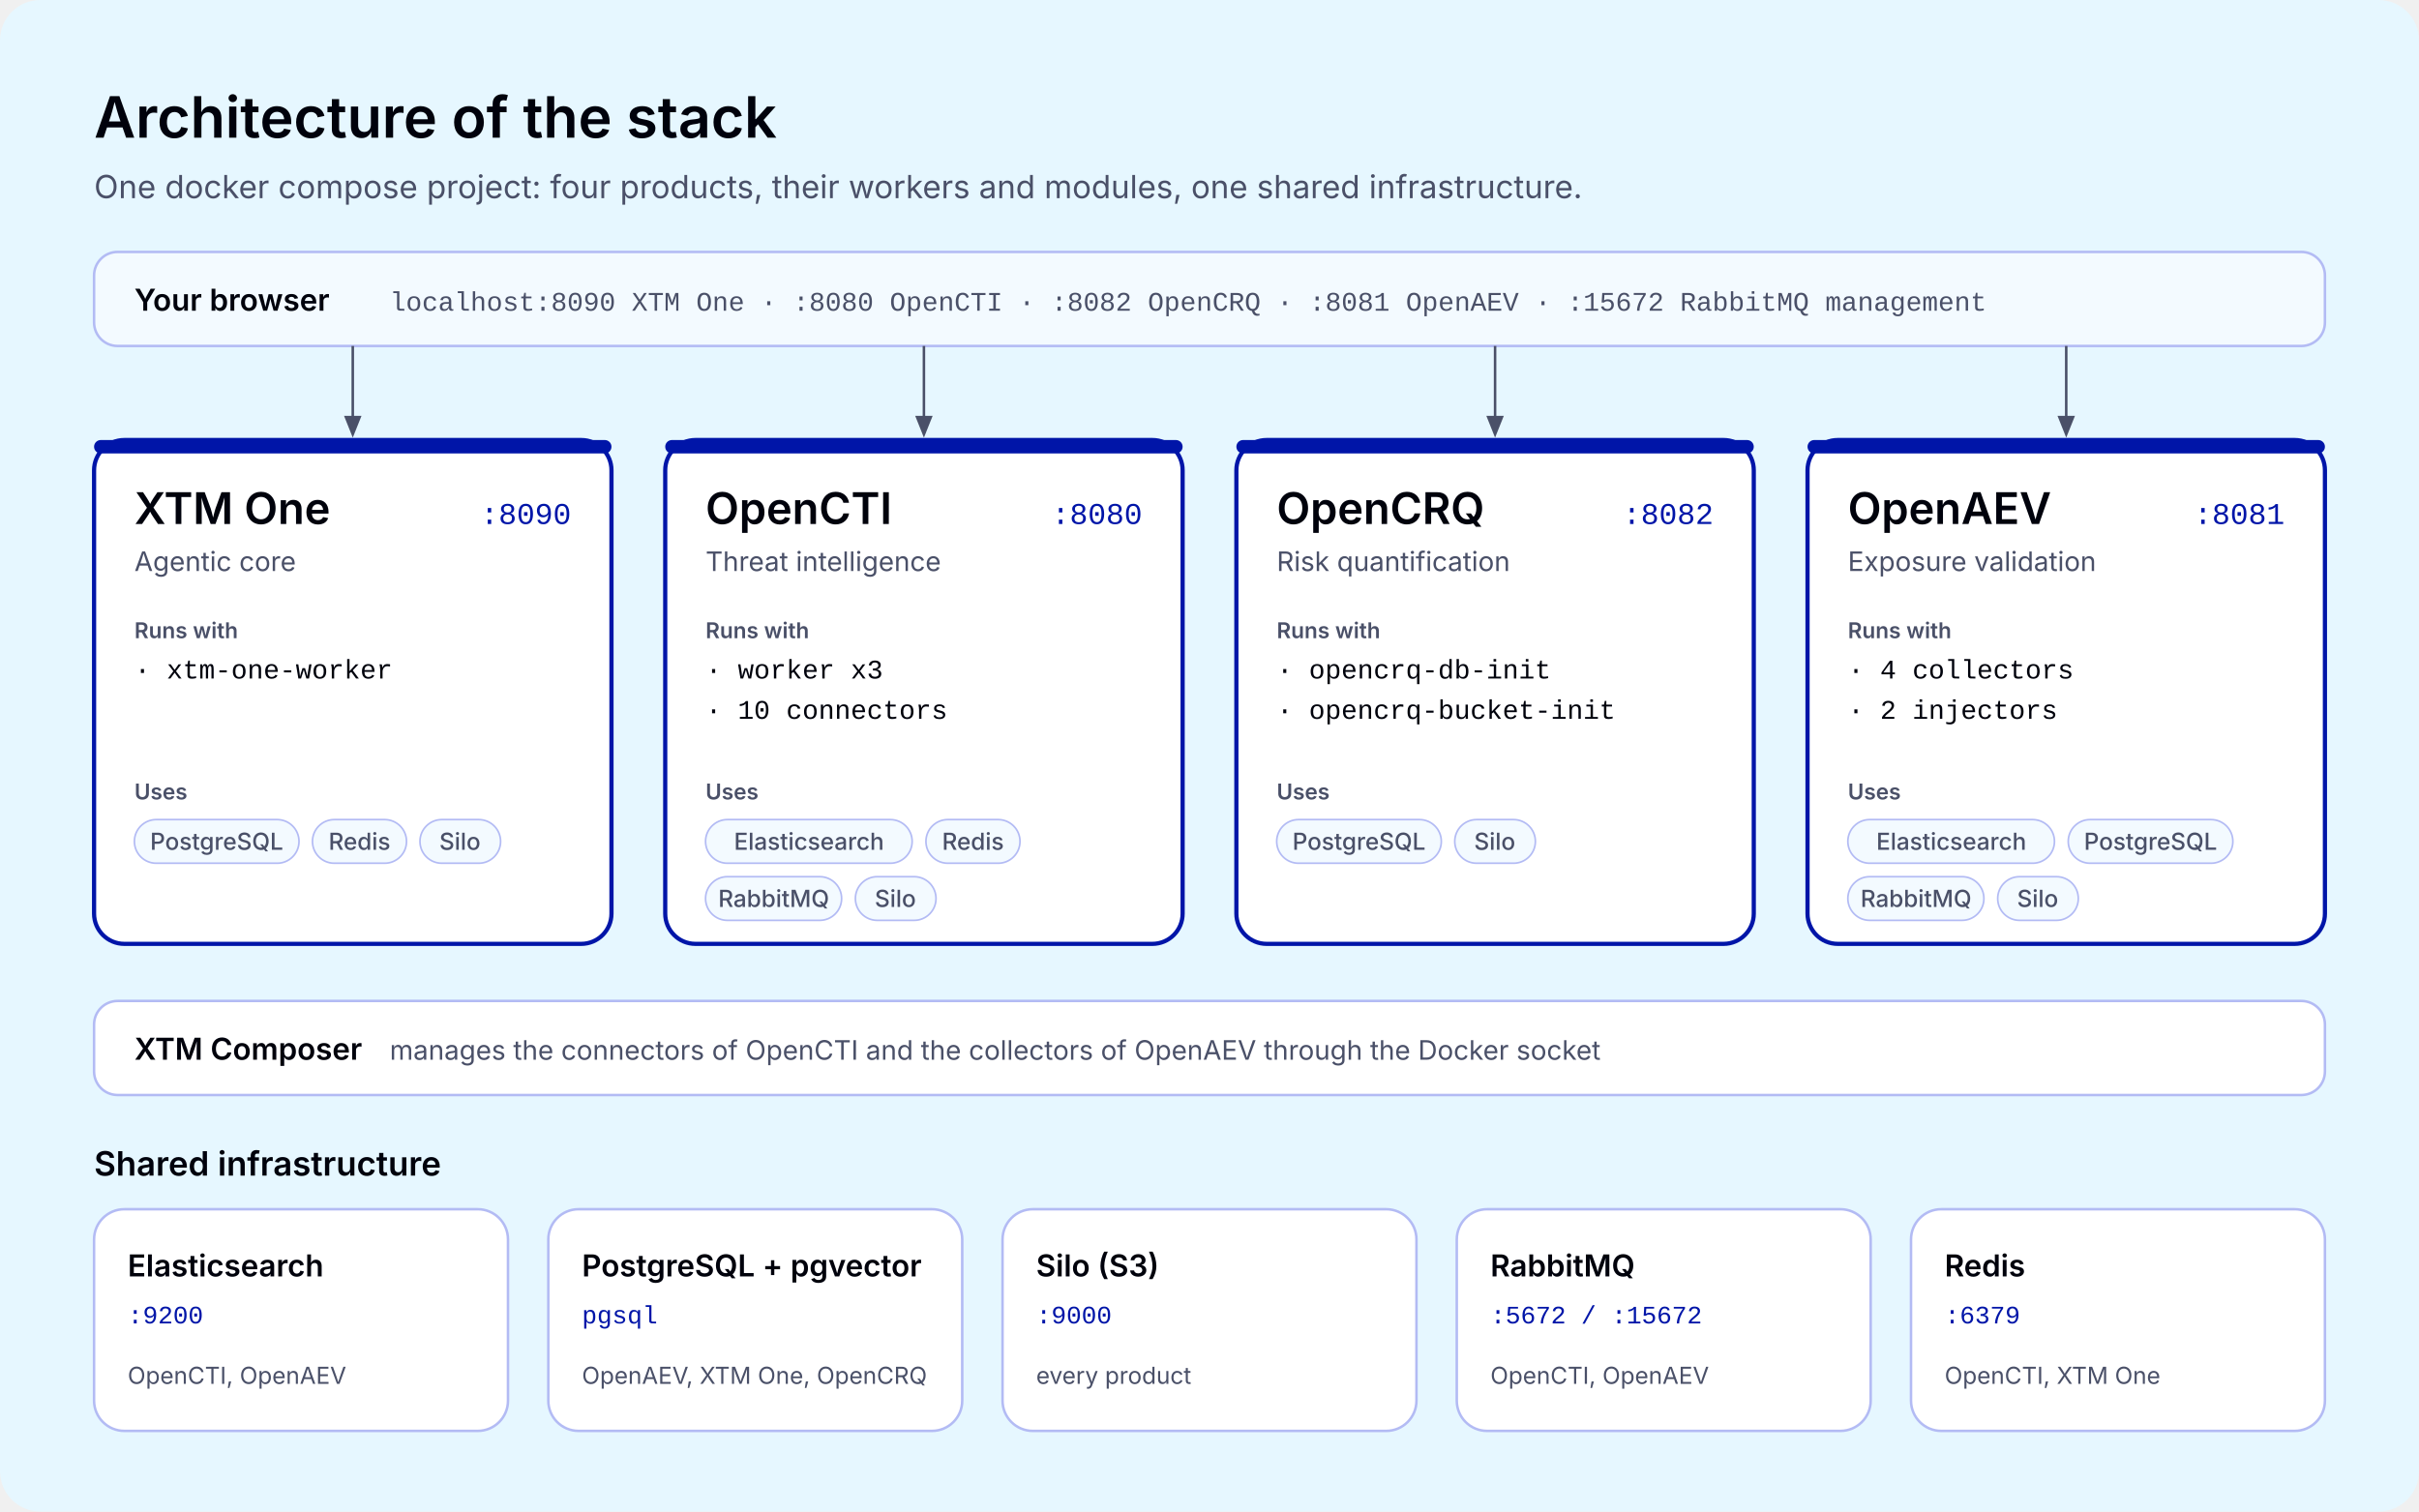
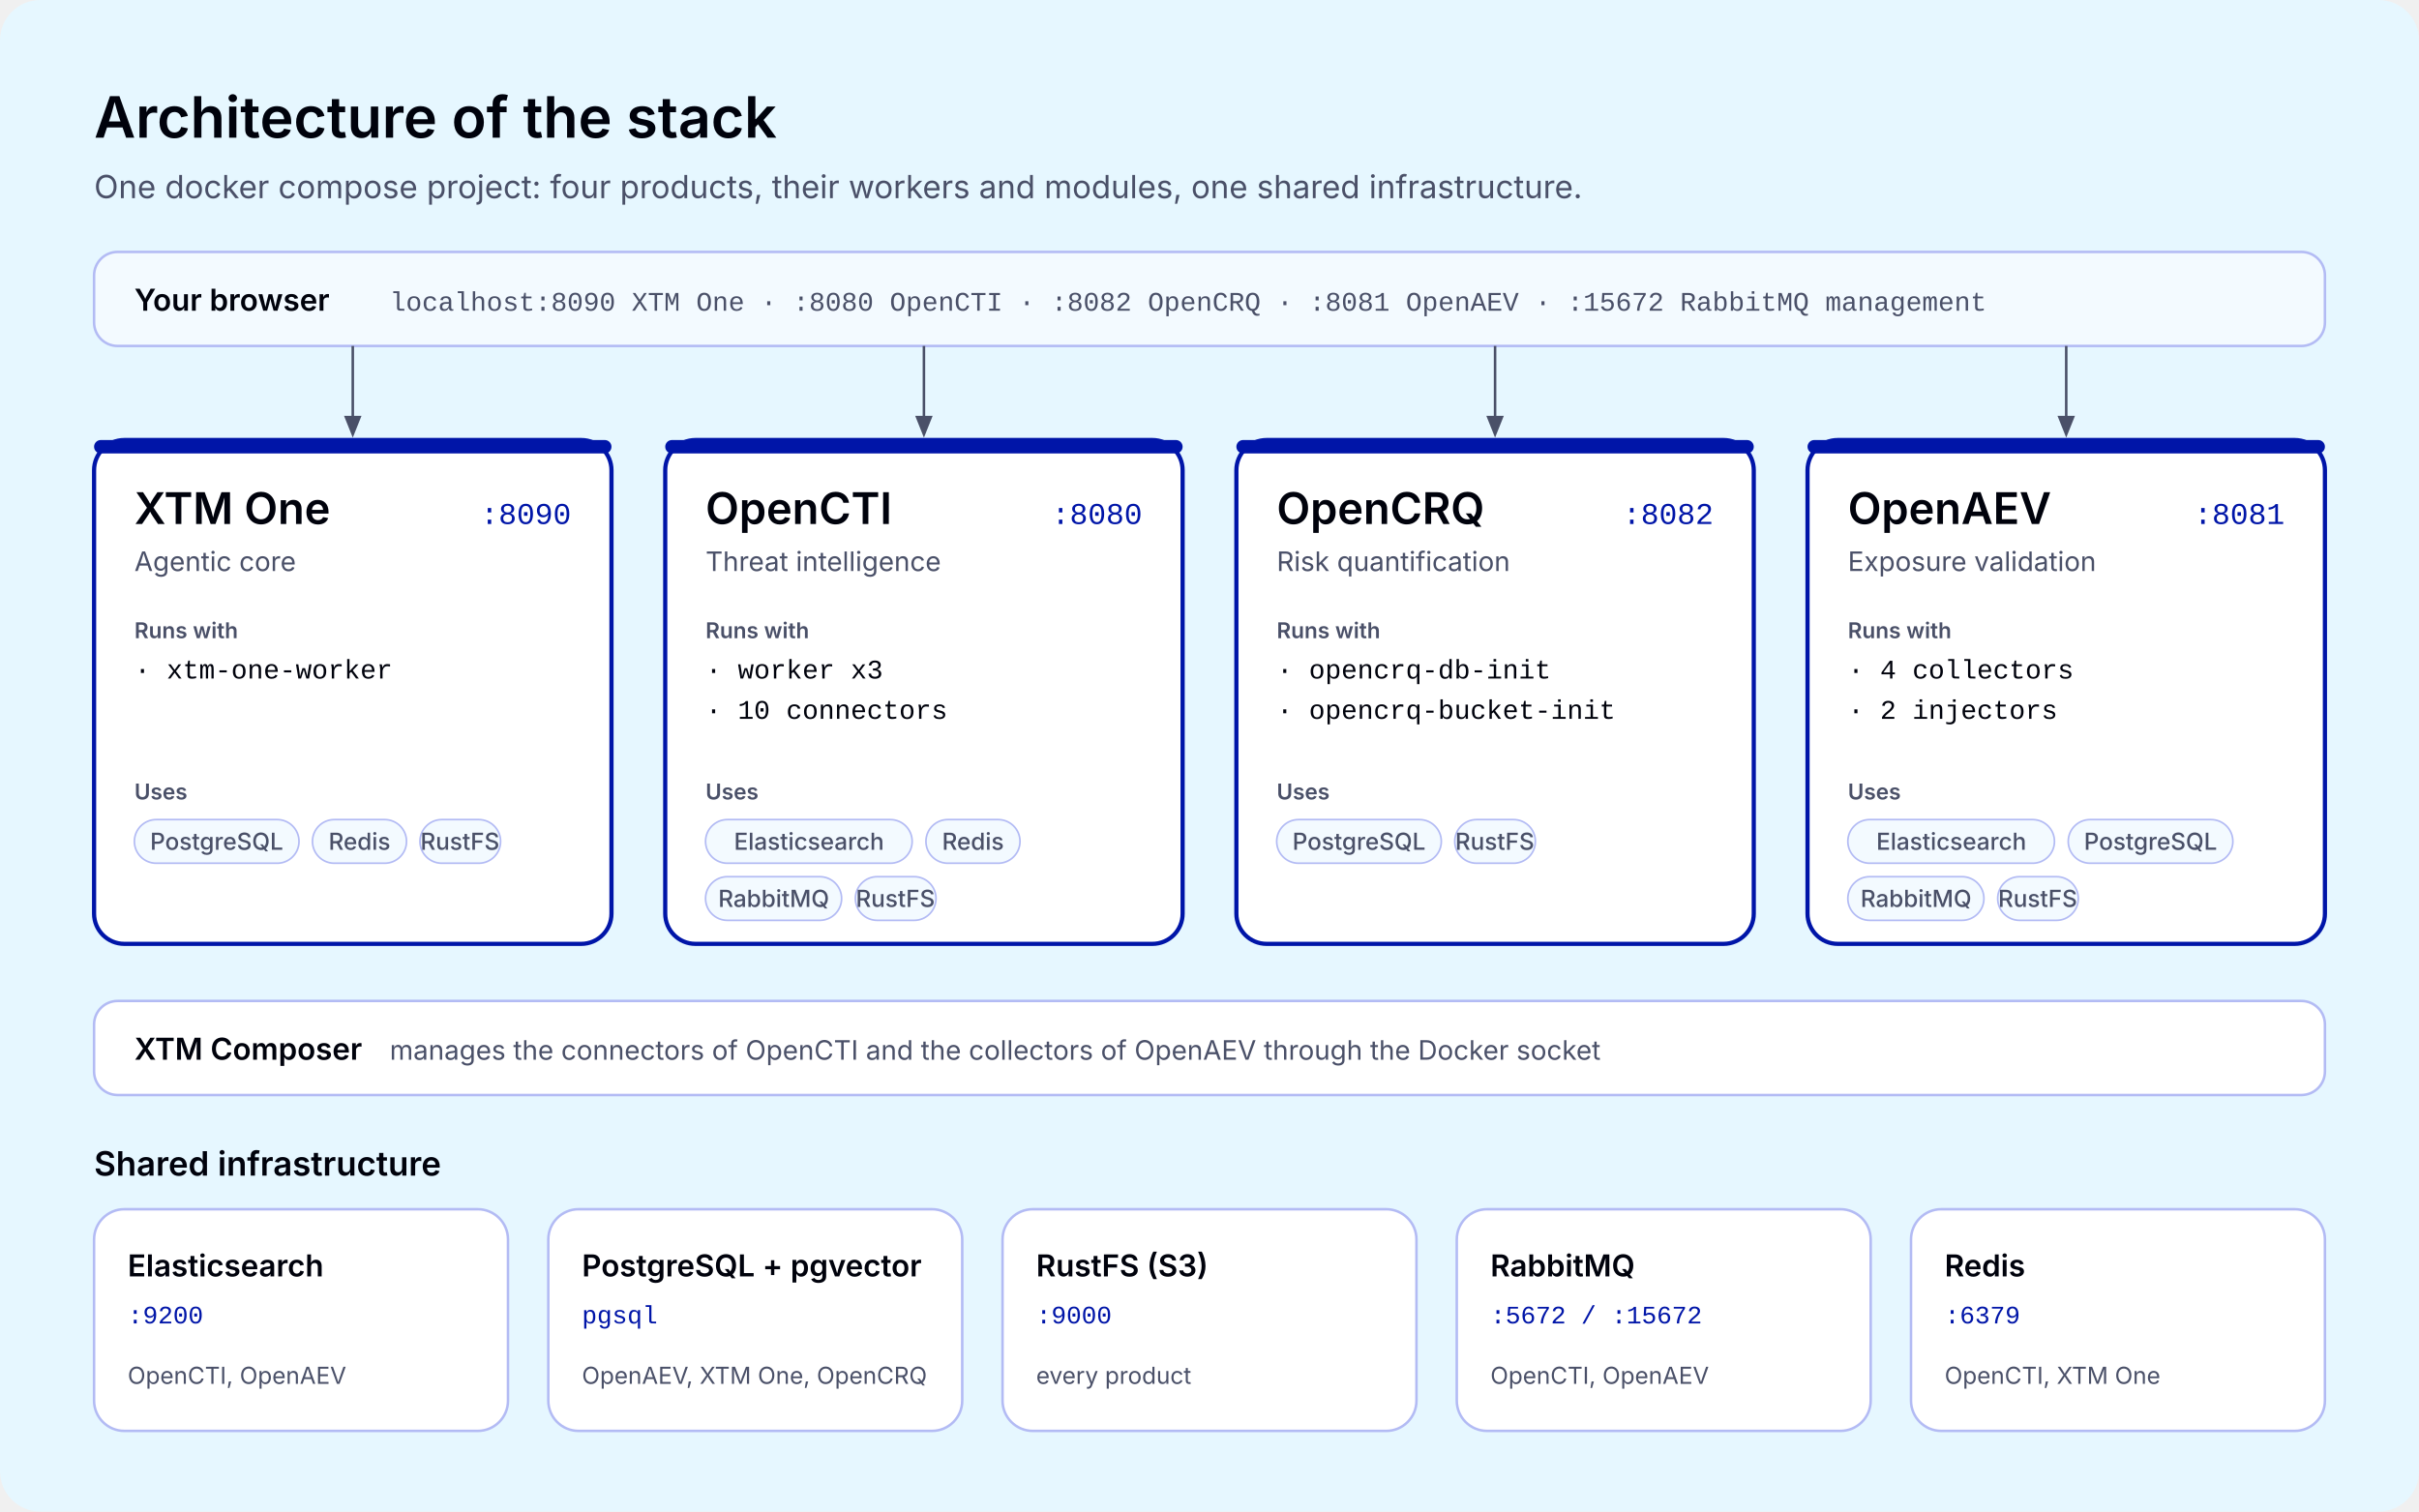
<svg xmlns="http://www.w3.org/2000/svg" width="1440" height="900" viewBox="0 0 1440 900" role="img" aria-label="Architecture of the XTM Platform Docker stack">
  <defs>
    <marker id="arr" viewBox="0 0 10 10" refX="8" refY="5" markerUnits="userSpaceOnUse" markerWidth="13" markerHeight="13" orient="auto-start-reverse">
      <path d="M0 1L10 5L0 9z" fill="#0015A8" />
    </marker>
    <marker id="arrm" viewBox="0 0 10 10" refX="8" refY="5" markerUnits="userSpaceOnUse" markerWidth="13" markerHeight="13" orient="auto-start-reverse">
      <path d="M0 1L10 5L0 9z" fill="#4A5068" />
    </marker>
  </defs>
  <rect width="1440" height="900" rx="24" fill="#E6F7FF" />
  <text x="56" y="82" font-family="Geologica, Inter, 'Segoe UI', Helvetica, Arial, sans-serif" font-size="34" font-weight="600" fill="#00020C" text-anchor="start">Architecture of the stack</text>
  <text x="56" y="118" font-family="Geologica, Inter, 'Segoe UI', Helvetica, Arial, sans-serif" font-size="19" font-weight="400" fill="#4A5068" text-anchor="start">One docker compose project: four products, their workers and modules, one shared infrastructure.</text>
  <rect x="56" y="150" width="1328" height="56" rx="14" fill="#F3FAFF" stroke="#B3BBF4" stroke-width="1.5" />
  <text x="80" y="185" font-family="Geologica, Inter, 'Segoe UI', Helvetica, Arial, sans-serif" font-size="18" font-weight="600" fill="#00020C" text-anchor="start">Your browser</text>
  <text x="232" y="185" font-family="'IBM Plex Mono', 'SFMono-Regular', Consolas, 'Liberation Mono', monospace" font-size="16" font-weight="400" fill="#4A5068" text-anchor="start">localhost:8090 XTM One   ·   :8080 OpenCTI   ·   :8082 OpenCRQ   ·   :8081 OpenAEV   ·   :15672 RabbitMQ management</text>
  <line x1="210.0" y1="206" x2="210.0" y2="258" stroke="#4A5068" stroke-width="1.5" marker-end="url(#arrm)" />
  <rect x="56" y="262" width="308" height="300" rx="18" fill="#FFFFFF" stroke="#0015A8" stroke-width="2.5" />
  <rect x="56" y="262" width="308" height="8" rx="4" fill="#0015A8" />
  <text x="80" y="312" font-family="Geologica, Inter, 'Segoe UI', Helvetica, Arial, sans-serif" font-size="26" font-weight="600" fill="#00020C" text-anchor="start">XTM One</text>
  <text x="340" y="312" font-family="'IBM Plex Mono', 'SFMono-Regular', Consolas, 'Liberation Mono', monospace" font-size="18" font-weight="500" fill="#0015A8" text-anchor="end">:8090</text>
  <text x="80" y="340" font-family="Geologica, Inter, 'Segoe UI', Helvetica, Arial, sans-serif" font-size="16" font-weight="400" fill="#4A5068" text-anchor="start">Agentic core</text>
  <text x="80" y="380" font-family="Geologica, Inter, 'Segoe UI', Helvetica, Arial, sans-serif" font-size="13" font-weight="600" fill="#4A5068" text-anchor="start">Runs with</text>
  <text x="80" y="404" font-family="'IBM Plex Mono', 'SFMono-Regular', Consolas, 'Liberation Mono', monospace" font-size="16" font-weight="400" fill="#00020C" text-anchor="start">· xtm-one-worker</text>
  <text x="80" y="476" font-family="Geologica, Inter, 'Segoe UI', Helvetica, Arial, sans-serif" font-size="13" font-weight="600" fill="#4A5068" text-anchor="start">Uses</text>
  <rect x="80" y="488" width="98" height="26" rx="13" fill="#F3FAFF" stroke="#B3BBF4" stroke-width="1" />
  <text x="129.0" y="506" font-family="Geologica, Inter, 'Segoe UI', Helvetica, Arial, sans-serif" font-size="14" font-weight="500" fill="#4A5068" text-anchor="middle">PostgreSQL</text>
  <rect x="186.0" y="488" width="56" height="26" rx="13" fill="#F3FAFF" stroke="#B3BBF4" stroke-width="1" />
  <text x="214.0" y="506" font-family="Geologica, Inter, 'Segoe UI', Helvetica, Arial, sans-serif" font-size="14" font-weight="500" fill="#4A5068" text-anchor="middle">Redis</text>
  <rect x="250.0" y="488" width="48" height="26" rx="13" fill="#F3FAFF" stroke="#B3BBF4" stroke-width="1" />
-   <text x="273.8" y="506" font-family="Geologica, Inter, 'Segoe UI', Helvetica, Arial, sans-serif" font-size="14" font-weight="500" fill="#4A5068" text-anchor="middle">Silo</text>
+   <text x="273.8" y="506" font-family="Geologica, Inter, 'Segoe UI', Helvetica, Arial, sans-serif" font-size="14" font-weight="500" fill="#4A5068" text-anchor="middle">RustFS</text>
  <line x1="550.0" y1="206" x2="550.0" y2="258" stroke="#4A5068" stroke-width="1.5" marker-end="url(#arrm)" />
  <rect x="396" y="262" width="308" height="300" rx="18" fill="#FFFFFF" stroke="#0015A8" stroke-width="2.5" />
  <rect x="396" y="262" width="308" height="8" rx="4" fill="#0015A8" />
  <text x="420" y="312" font-family="Geologica, Inter, 'Segoe UI', Helvetica, Arial, sans-serif" font-size="26" font-weight="600" fill="#00020C" text-anchor="start">OpenCTI</text>
  <text x="680" y="312" font-family="'IBM Plex Mono', 'SFMono-Regular', Consolas, 'Liberation Mono', monospace" font-size="18" font-weight="500" fill="#0015A8" text-anchor="end">:8080</text>
  <text x="420" y="340" font-family="Geologica, Inter, 'Segoe UI', Helvetica, Arial, sans-serif" font-size="16" font-weight="400" fill="#4A5068" text-anchor="start">Threat intelligence</text>
  <text x="420" y="380" font-family="Geologica, Inter, 'Segoe UI', Helvetica, Arial, sans-serif" font-size="13" font-weight="600" fill="#4A5068" text-anchor="start">Runs with</text>
  <text x="420" y="404" font-family="'IBM Plex Mono', 'SFMono-Regular', Consolas, 'Liberation Mono', monospace" font-size="16" font-weight="400" fill="#00020C" text-anchor="start">· worker x3</text>
  <text x="420" y="428" font-family="'IBM Plex Mono', 'SFMono-Regular', Consolas, 'Liberation Mono', monospace" font-size="16" font-weight="400" fill="#00020C" text-anchor="start">· 10 connectors</text>
  <text x="420" y="476" font-family="Geologica, Inter, 'Segoe UI', Helvetica, Arial, sans-serif" font-size="13" font-weight="600" fill="#4A5068" text-anchor="start">Uses</text>
  <rect x="420" y="488" width="123" height="26" rx="13" fill="#F3FAFF" stroke="#B3BBF4" stroke-width="1" />
  <text x="481.6" y="506" font-family="Geologica, Inter, 'Segoe UI', Helvetica, Arial, sans-serif" font-size="14" font-weight="500" fill="#4A5068" text-anchor="middle">Elasticsearch</text>
  <rect x="551.2" y="488" width="56" height="26" rx="13" fill="#F3FAFF" stroke="#B3BBF4" stroke-width="1" />
  <text x="579.2" y="506" font-family="Geologica, Inter, 'Segoe UI', Helvetica, Arial, sans-serif" font-size="14" font-weight="500" fill="#4A5068" text-anchor="middle">Redis</text>
  <rect x="420" y="522" width="81" height="26" rx="13" fill="#F3FAFF" stroke="#B3BBF4" stroke-width="1" />
  <text x="460.6" y="540" font-family="Geologica, Inter, 'Segoe UI', Helvetica, Arial, sans-serif" font-size="14" font-weight="500" fill="#4A5068" text-anchor="middle">RabbitMQ</text>
  <rect x="509.2" y="522" width="48" height="26" rx="13" fill="#F3FAFF" stroke="#B3BBF4" stroke-width="1" />
-   <text x="533.0" y="540" font-family="Geologica, Inter, 'Segoe UI', Helvetica, Arial, sans-serif" font-size="14" font-weight="500" fill="#4A5068" text-anchor="middle">Silo</text>
+   <text x="533.0" y="540" font-family="Geologica, Inter, 'Segoe UI', Helvetica, Arial, sans-serif" font-size="14" font-weight="500" fill="#4A5068" text-anchor="middle">RustFS</text>
  <line x1="890.0" y1="206" x2="890.0" y2="258" stroke="#4A5068" stroke-width="1.5" marker-end="url(#arrm)" />
  <rect x="736" y="262" width="308" height="300" rx="18" fill="#FFFFFF" stroke="#0015A8" stroke-width="2.5" />
  <rect x="736" y="262" width="308" height="8" rx="4" fill="#0015A8" />
  <text x="760" y="312" font-family="Geologica, Inter, 'Segoe UI', Helvetica, Arial, sans-serif" font-size="26" font-weight="600" fill="#00020C" text-anchor="start">OpenCRQ</text>
  <text x="1020" y="312" font-family="'IBM Plex Mono', 'SFMono-Regular', Consolas, 'Liberation Mono', monospace" font-size="18" font-weight="500" fill="#0015A8" text-anchor="end">:8082</text>
  <text x="760" y="340" font-family="Geologica, Inter, 'Segoe UI', Helvetica, Arial, sans-serif" font-size="16" font-weight="400" fill="#4A5068" text-anchor="start">Risk quantification</text>
  <text x="760" y="380" font-family="Geologica, Inter, 'Segoe UI', Helvetica, Arial, sans-serif" font-size="13" font-weight="600" fill="#4A5068" text-anchor="start">Runs with</text>
  <text x="760" y="404" font-family="'IBM Plex Mono', 'SFMono-Regular', Consolas, 'Liberation Mono', monospace" font-size="16" font-weight="400" fill="#00020C" text-anchor="start">· opencrq-db-init</text>
  <text x="760" y="428" font-family="'IBM Plex Mono', 'SFMono-Regular', Consolas, 'Liberation Mono', monospace" font-size="16" font-weight="400" fill="#00020C" text-anchor="start">· opencrq-bucket-init</text>
  <text x="760" y="476" font-family="Geologica, Inter, 'Segoe UI', Helvetica, Arial, sans-serif" font-size="13" font-weight="600" fill="#4A5068" text-anchor="start">Uses</text>
  <rect x="760" y="488" width="98" height="26" rx="13" fill="#F3FAFF" stroke="#B3BBF4" stroke-width="1" />
  <text x="809.0" y="506" font-family="Geologica, Inter, 'Segoe UI', Helvetica, Arial, sans-serif" font-size="14" font-weight="500" fill="#4A5068" text-anchor="middle">PostgreSQL</text>
  <rect x="866.0" y="488" width="48" height="26" rx="13" fill="#F3FAFF" stroke="#B3BBF4" stroke-width="1" />
-   <text x="889.8" y="506" font-family="Geologica, Inter, 'Segoe UI', Helvetica, Arial, sans-serif" font-size="14" font-weight="500" fill="#4A5068" text-anchor="middle">Silo</text>
+   <text x="889.8" y="506" font-family="Geologica, Inter, 'Segoe UI', Helvetica, Arial, sans-serif" font-size="14" font-weight="500" fill="#4A5068" text-anchor="middle">RustFS</text>
  <line x1="1230.0" y1="206" x2="1230.0" y2="258" stroke="#4A5068" stroke-width="1.5" marker-end="url(#arrm)" />
  <rect x="1076" y="262" width="308" height="300" rx="18" fill="#FFFFFF" stroke="#0015A8" stroke-width="2.5" />
  <rect x="1076" y="262" width="308" height="8" rx="4" fill="#0015A8" />
  <text x="1100" y="312" font-family="Geologica, Inter, 'Segoe UI', Helvetica, Arial, sans-serif" font-size="26" font-weight="600" fill="#00020C" text-anchor="start">OpenAEV</text>
  <text x="1360" y="312" font-family="'IBM Plex Mono', 'SFMono-Regular', Consolas, 'Liberation Mono', monospace" font-size="18" font-weight="500" fill="#0015A8" text-anchor="end">:8081</text>
  <text x="1100" y="340" font-family="Geologica, Inter, 'Segoe UI', Helvetica, Arial, sans-serif" font-size="16" font-weight="400" fill="#4A5068" text-anchor="start">Exposure validation</text>
  <text x="1100" y="380" font-family="Geologica, Inter, 'Segoe UI', Helvetica, Arial, sans-serif" font-size="13" font-weight="600" fill="#4A5068" text-anchor="start">Runs with</text>
  <text x="1100" y="404" font-family="'IBM Plex Mono', 'SFMono-Regular', Consolas, 'Liberation Mono', monospace" font-size="16" font-weight="400" fill="#00020C" text-anchor="start">· 4 collectors</text>
  <text x="1100" y="428" font-family="'IBM Plex Mono', 'SFMono-Regular', Consolas, 'Liberation Mono', monospace" font-size="16" font-weight="400" fill="#00020C" text-anchor="start">· 2 injectors</text>
  <text x="1100" y="476" font-family="Geologica, Inter, 'Segoe UI', Helvetica, Arial, sans-serif" font-size="13" font-weight="600" fill="#4A5068" text-anchor="start">Uses</text>
  <rect x="1100" y="488" width="123" height="26" rx="13" fill="#F3FAFF" stroke="#B3BBF4" stroke-width="1" />
  <text x="1161.6" y="506" font-family="Geologica, Inter, 'Segoe UI', Helvetica, Arial, sans-serif" font-size="14" font-weight="500" fill="#4A5068" text-anchor="middle">Elasticsearch</text>
  <rect x="1231.2" y="488" width="98" height="26" rx="13" fill="#F3FAFF" stroke="#B3BBF4" stroke-width="1" />
  <text x="1280.2" y="506" font-family="Geologica, Inter, 'Segoe UI', Helvetica, Arial, sans-serif" font-size="14" font-weight="500" fill="#4A5068" text-anchor="middle">PostgreSQL</text>
  <rect x="1100" y="522" width="81" height="26" rx="13" fill="#F3FAFF" stroke="#B3BBF4" stroke-width="1" />
  <text x="1140.6" y="540" font-family="Geologica, Inter, 'Segoe UI', Helvetica, Arial, sans-serif" font-size="14" font-weight="500" fill="#4A5068" text-anchor="middle">RabbitMQ</text>
  <rect x="1189.2" y="522" width="48" height="26" rx="13" fill="#F3FAFF" stroke="#B3BBF4" stroke-width="1" />
-   <text x="1213.0" y="540" font-family="Geologica, Inter, 'Segoe UI', Helvetica, Arial, sans-serif" font-size="14" font-weight="500" fill="#4A5068" text-anchor="middle">Silo</text>
+   <text x="1213.0" y="540" font-family="Geologica, Inter, 'Segoe UI', Helvetica, Arial, sans-serif" font-size="14" font-weight="500" fill="#4A5068" text-anchor="middle">RustFS</text>
  <rect x="56" y="596" width="1328" height="56" rx="14" fill="#FFFFFF" stroke="#B3BBF4" stroke-width="1.5" />
  <text x="80" y="631" font-family="Geologica, Inter, 'Segoe UI', Helvetica, Arial, sans-serif" font-size="18" font-weight="600" fill="#00020C" text-anchor="start">XTM Composer</text>
  <text x="232" y="631" font-family="Geologica, Inter, 'Segoe UI', Helvetica, Arial, sans-serif" font-size="16" font-weight="400" fill="#4A5068" text-anchor="start">manages the connectors of OpenCTI and the collectors of OpenAEV through the Docker socket</text>
  <text x="56" y="700" font-family="Geologica, Inter, 'Segoe UI', Helvetica, Arial, sans-serif" font-size="20" font-weight="600" fill="#00020C" text-anchor="start">Shared infrastructure</text>
  <rect x="56.0" y="720" width="246.4" height="132" rx="18" fill="#FFFFFF" stroke="#B3BBF4" stroke-width="1.5" />
  <text x="76.0" y="760" font-family="Geologica, Inter, 'Segoe UI', Helvetica, Arial, sans-serif" font-size="18" font-weight="600" fill="#00020C" text-anchor="start">Elasticsearch</text>
  <text x="76.0" y="788" font-family="'IBM Plex Mono', 'SFMono-Regular', Consolas, 'Liberation Mono', monospace" font-size="15" font-weight="500" fill="#0015A8" text-anchor="start">:9200</text>
  <text x="76.0" y="824" font-family="Geologica, Inter, 'Segoe UI', Helvetica, Arial, sans-serif" font-size="14" font-weight="400" fill="#4A5068" text-anchor="start">OpenCTI, OpenAEV</text>
  <rect x="326.4" y="720" width="246.4" height="132" rx="18" fill="#FFFFFF" stroke="#B3BBF4" stroke-width="1.5" />
  <text x="346.4" y="760" font-family="Geologica, Inter, 'Segoe UI', Helvetica, Arial, sans-serif" font-size="18" font-weight="600" fill="#00020C" text-anchor="start">PostgreSQL + pgvector</text>
  <text x="346.4" y="788" font-family="'IBM Plex Mono', 'SFMono-Regular', Consolas, 'Liberation Mono', monospace" font-size="15" font-weight="500" fill="#0015A8" text-anchor="start">pgsql</text>
  <text x="346.4" y="824" font-family="Geologica, Inter, 'Segoe UI', Helvetica, Arial, sans-serif" font-size="14" font-weight="400" fill="#4A5068" text-anchor="start">OpenAEV, XTM One, OpenCRQ</text>
  <rect x="596.8" y="720" width="246.4" height="132" rx="18" fill="#FFFFFF" stroke="#B3BBF4" stroke-width="1.5" />
-   <text x="616.8" y="760" font-family="Geologica, Inter, 'Segoe UI', Helvetica, Arial, sans-serif" font-size="18" font-weight="600" fill="#00020C" text-anchor="start">Silo (S3)</text>
+   <text x="616.8" y="760" font-family="Geologica, Inter, 'Segoe UI', Helvetica, Arial, sans-serif" font-size="18" font-weight="600" fill="#00020C" text-anchor="start">RustFS (S3)</text>
  <text x="616.8" y="788" font-family="'IBM Plex Mono', 'SFMono-Regular', Consolas, 'Liberation Mono', monospace" font-size="15" font-weight="500" fill="#0015A8" text-anchor="start">:9000</text>
  <text x="616.8" y="824" font-family="Geologica, Inter, 'Segoe UI', Helvetica, Arial, sans-serif" font-size="14" font-weight="400" fill="#4A5068" text-anchor="start">every product</text>
  <rect x="867.2" y="720" width="246.4" height="132" rx="18" fill="#FFFFFF" stroke="#B3BBF4" stroke-width="1.5" />
  <text x="887.2" y="760" font-family="Geologica, Inter, 'Segoe UI', Helvetica, Arial, sans-serif" font-size="18" font-weight="600" fill="#00020C" text-anchor="start">RabbitMQ</text>
  <text x="887.2" y="788" font-family="'IBM Plex Mono', 'SFMono-Regular', Consolas, 'Liberation Mono', monospace" font-size="15" font-weight="500" fill="#0015A8" text-anchor="start">:5672 / :15672</text>
  <text x="887.2" y="824" font-family="Geologica, Inter, 'Segoe UI', Helvetica, Arial, sans-serif" font-size="14" font-weight="400" fill="#4A5068" text-anchor="start">OpenCTI, OpenAEV</text>
  <rect x="1137.6" y="720" width="246.4" height="132" rx="18" fill="#FFFFFF" stroke="#B3BBF4" stroke-width="1.5" />
  <text x="1157.6" y="760" font-family="Geologica, Inter, 'Segoe UI', Helvetica, Arial, sans-serif" font-size="18" font-weight="600" fill="#00020C" text-anchor="start">Redis</text>
  <text x="1157.6" y="788" font-family="'IBM Plex Mono', 'SFMono-Regular', Consolas, 'Liberation Mono', monospace" font-size="15" font-weight="500" fill="#0015A8" text-anchor="start">:6379</text>
  <text x="1157.6" y="824" font-family="Geologica, Inter, 'Segoe UI', Helvetica, Arial, sans-serif" font-size="14" font-weight="400" fill="#4A5068" text-anchor="start">OpenCTI, XTM One</text>
</svg>
